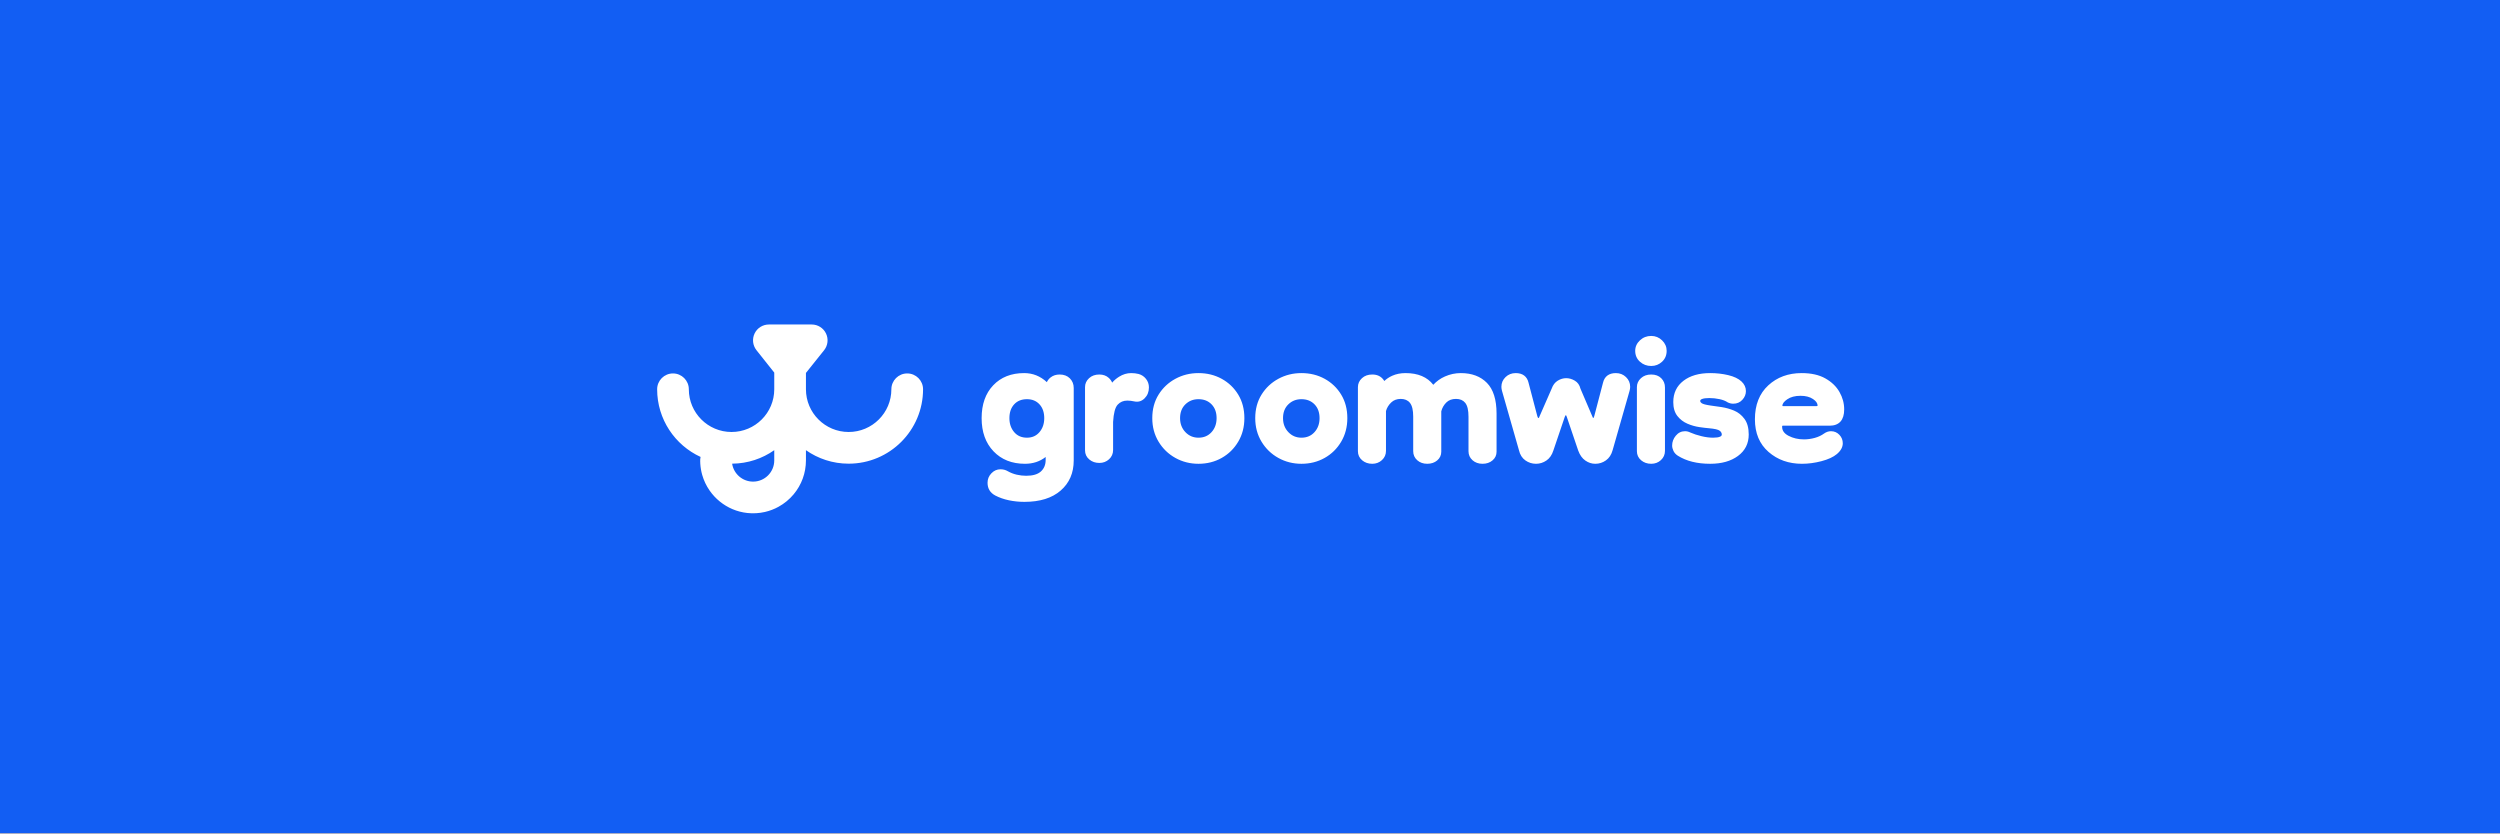
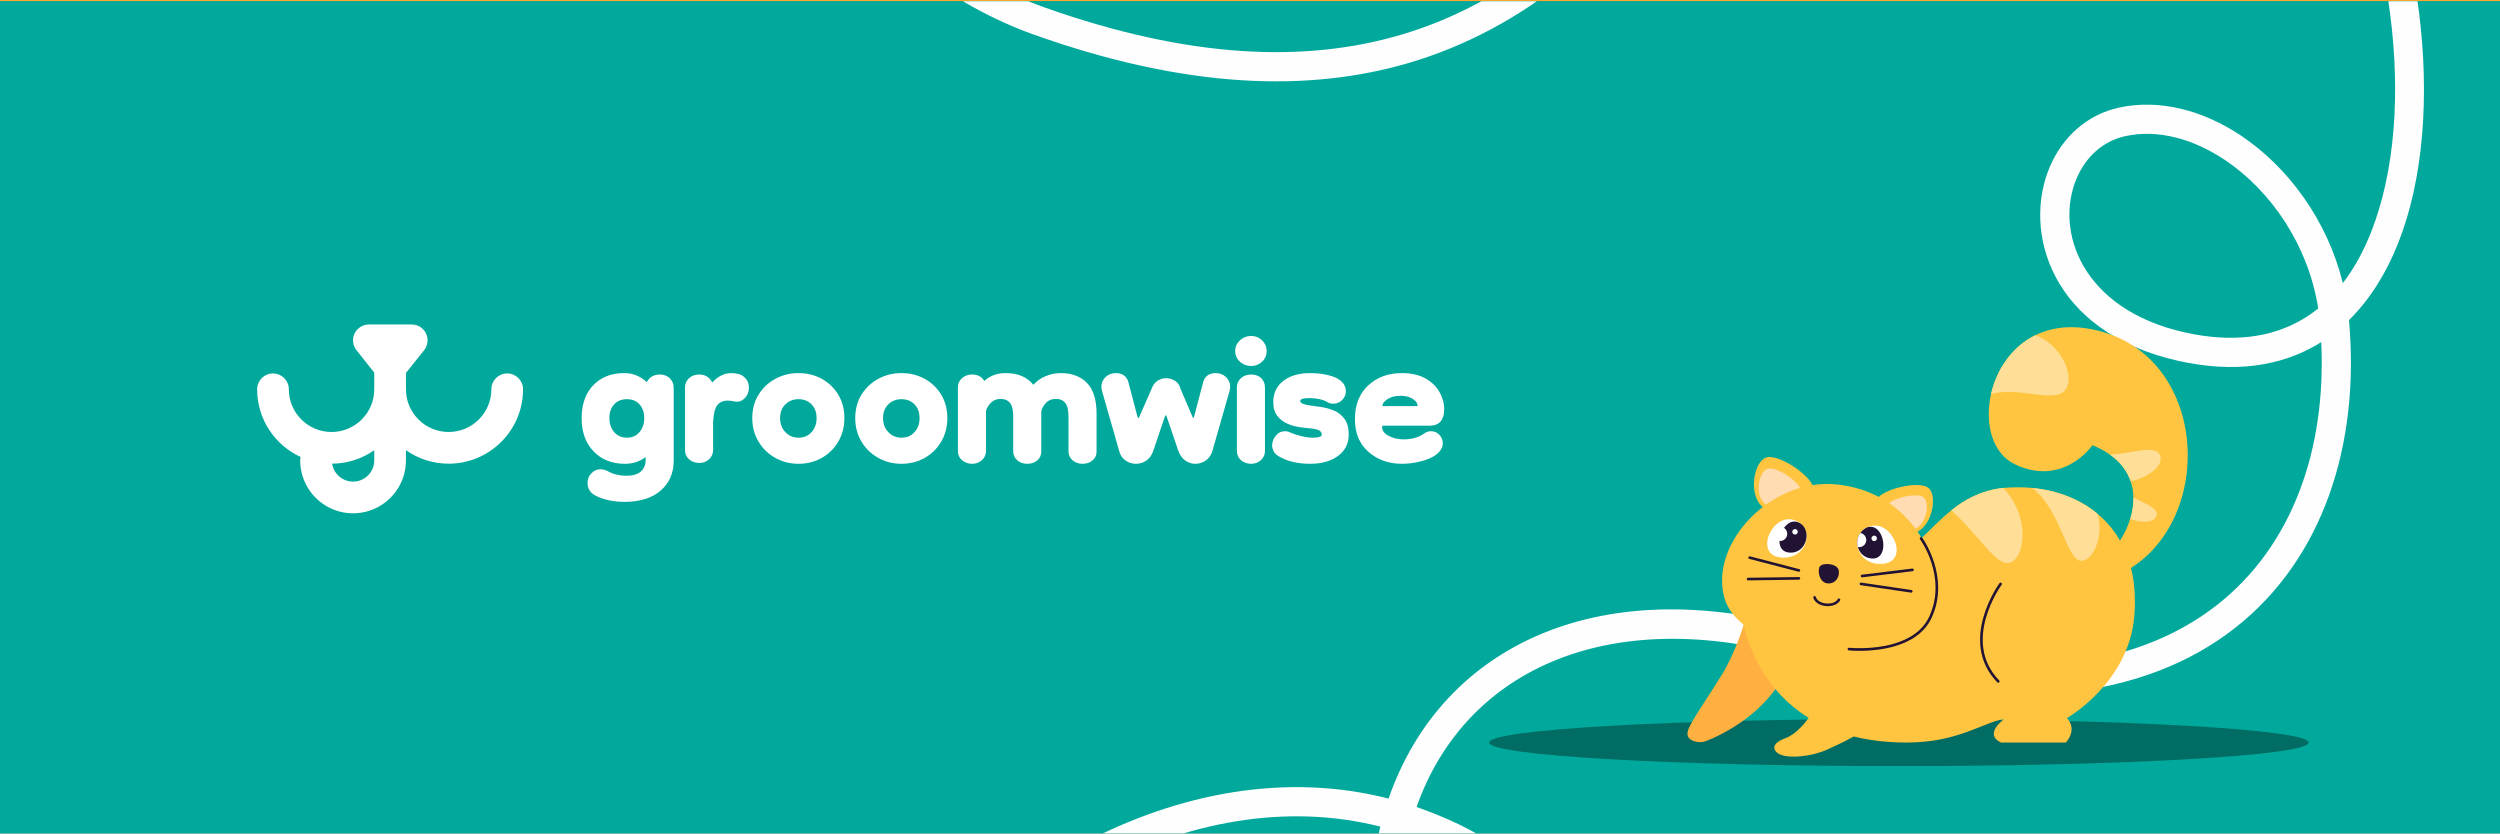
<svg xmlns="http://www.w3.org/2000/svg" xmlns:xlink="http://www.w3.org/1999/xlink" width="900px" height="300px" viewBox="0 0 900 300" version="1.1">
  <defs>
    <path d="M0 0L900 0L900 300L0 300L0 0Z" id="path_1" />
-     <path d="M0 0L427.429 0L427.429 68L0 68L0 0Z" id="path_2" />
+     <path d="M0 0L1085.76 0L1085.76 300L0 300L0 0Z" id="path_2" />
+     <path d="M0 0L1085.5 0L1085.5 299.551L0 299.551L0 0Z" id="path_3" />
+     <path d="M0 0L1085.5 0L1085.5 299.55L0 299.55L0 0Z" id="path_4" />
+     <path d="M4.234 0.387C-3.312 3.151 -0.27 14.765 9.394 13.748C19.072 12.731 12.397 -2.606 4.234 0.387L4.234 0.387Z" id="path_5" />
+     <path d="M0 0L427.429 0L427.429 68L0 68L0 0Z" id="path_6" />
    <clipPath id="clip_1">
      <use xlink:href="#path_1" />
    </clipPath>
    <clipPath id="clip_2">
      <use xlink:href="#path_2" />
    </clipPath>
+     <clipPath id="clip_3">
+       <use xlink:href="#path_6" />
+     </clipPath>
+     <clipPath id="mask_1">
+       <use xlink:href="#path_3" />
+     </clipPath>
+     <clipPath id="mask_2">
+       <use xlink:href="#path_4" />
+     </clipPath>
+     <clipPath id="mask_3">
+       <use xlink:href="#path_5" />
+     </clipPath>
  </defs>
  <g id="Frame" clip-path="url(#clip_1)">
    <path d="M0 0L900 0L900 300L0 300L0 0Z" id="Frame" fill="#FFA52A" fill-rule="evenodd" stroke="none" />
-     <path d="M0 0L900 0L900 300L0 300L0 0Z" id="Rectangle" fill="#125EF3" fill-rule="evenodd" stroke="none" />
-     <g id="groomwise-logo-full-vector" clip-path="url(#clip_2)" transform="translate(236.5714 116.8182)">
-       <path d="M0 0L427.429 0L427.429 68L0 68L0 0Z" id="groomwise-logo-full-vector" fill="none" fill-rule="evenodd" stroke="none" />
-       <path d="M42.161 17.319L42.161 23.322C42.161 31.808 35.271 38.698 26.784 38.698C18.297 38.698 11.407 31.808 11.407 23.322C11.407 20.174 8.851 17.618 5.703 17.618C2.556 17.618 0 20.174 0 23.322C0 34.128 6.413 43.447 15.638 47.68L15.629 47.719C15.575 47.976 15.535 48.236 15.515 48.498C15.494 48.767 15.496 49.036 15.502 49.305C15.507 49.59 15.519 49.874 15.537 50.158C15.622 51.507 15.851 52.846 16.221 54.145C16.79 56.149 17.694 58.054 18.88 59.765C20.93 62.721 23.814 65.073 27.127 66.475C28.827 67.195 30.632 67.662 32.468 67.861C34.59 68.09 36.75 67.964 38.83 67.484C40.531 67.091 42.175 66.46 43.704 65.617C45.776 64.475 47.63 62.945 49.146 61.13C50.549 59.451 51.66 57.532 52.412 55.479C53.18 53.384 53.561 51.167 53.568 48.937L53.568 45.249C57.92 48.308 63.224 50.105 68.945 50.105C83.728 50.105 95.728 38.104 95.728 23.322C95.728 20.174 93.173 17.618 90.025 17.618C86.878 17.618 84.322 20.174 84.322 23.322C84.322 31.808 77.432 38.698 68.945 38.698C60.458 38.698 53.568 31.808 53.568 23.322L53.568 17.435L60.103 9.267C61.473 7.554 61.74 5.209 60.79 3.233C59.84 1.257 57.842 0 55.649 0L40.223 0C38.035 0 36.039 1.252 35.087 3.223C34.136 5.194 34.395 7.535 35.756 9.249L42.161 17.319L42.161 17.319ZM132.223 63.853C137.806 63.853 142.143 62.488 145.248 59.801C148.389 57.083 149.968 53.469 149.968 48.951C149.968 48.951 149.968 22.853 149.968 22.853C149.968 21.468 149.502 20.317 148.579 19.393C147.662 18.477 146.445 18.004 144.917 18.004C143.622 18.004 142.539 18.356 141.663 19.042C141.049 19.522 140.593 20.095 140.292 20.759C137.952 18.581 135.227 17.496 132.122 17.496C127.475 17.496 123.766 18.97 120.985 21.892C118.216 24.802 116.813 28.74 116.813 33.718C116.813 38.695 118.248 42.668 121.087 45.647C123.936 48.637 127.713 50.144 132.426 50.144C135.301 50.144 137.78 49.326 139.865 47.695C139.865 47.695 139.865 48.748 139.865 48.748C139.865 50.464 139.309 51.846 138.175 52.888C137.011 53.958 135.223 54.46 132.832 54.46C131.724 54.46 130.6 54.33 129.459 54.069C128.331 53.811 127.252 53.392 126.221 52.813C125.457 52.357 124.582 52.124 123.591 52.124C122.349 52.124 121.259 52.603 120.327 53.574C119.405 54.534 118.946 55.667 118.946 56.973C118.946 59.032 119.859 60.557 121.689 61.548C121.691 61.55 121.694 61.551 121.696 61.552C123.162 62.321 124.803 62.898 126.619 63.282C128.418 63.663 130.286 63.853 132.223 63.853L132.223 63.853L132.223 63.853ZM42.16 45.248C37.862 48.27 32.635 50.061 26.994 50.104C27.557 53.761 30.72 56.564 34.532 56.564C38.742 56.564 42.16 53.147 42.16 48.937L42.16 45.248L42.16 45.248ZM379.085 50.144C383.225 50.144 386.552 49.198 389.078 47.339C391.675 45.429 392.972 42.852 392.972 39.608C392.972 37.226 392.447 35.354 391.436 33.982C390.422 32.605 389.171 31.612 387.687 30.996C386.257 30.403 384.772 29.984 383.238 29.74C381.744 29.502 380.418 29.316 379.264 29.179C377.581 28.93 376.495 28.666 376.027 28.323C375.7 28.083 375.504 27.83 375.504 27.524C375.504 27.206 375.736 27.002 376.113 26.843C376.705 26.594 377.594 26.483 378.781 26.483C380.026 26.483 381.253 26.614 382.465 26.876C383.635 27.129 384.602 27.503 385.362 28.009C385.382 28.023 385.404 28.035 385.424 28.046C386.048 28.358 386.711 28.514 387.413 28.514C388.737 28.514 389.828 28.042 390.685 27.106C391.537 26.177 391.957 25.13 391.957 23.97C391.957 22.66 391.427 21.498 390.35 20.496C389.272 19.492 387.683 18.725 385.567 18.223C383.528 17.739 381.366 17.496 379.085 17.496C375.076 17.496 371.881 18.428 369.49 20.256C367.039 22.131 365.807 24.686 365.807 27.93C365.807 30.048 366.319 31.723 367.304 32.964C368.28 34.193 369.49 35.114 370.936 35.728C372.338 36.324 373.755 36.726 375.193 36.936C376.595 37.141 377.74 37.278 378.63 37.347C380.688 37.534 382.008 37.812 382.571 38.28C383.028 38.661 383.273 39.099 383.273 39.608C383.273 39.958 383.054 40.198 382.675 40.373C382.103 40.636 381.244 40.751 380.1 40.751C378.856 40.751 377.477 40.569 375.97 40.209C374.457 39.847 373.109 39.404 371.923 38.878C371.295 38.567 370.671 38.416 370.046 38.416C368.717 38.416 367.6 38.956 366.701 40.05C365.831 41.109 365.401 42.283 365.401 43.569C365.401 44.19 365.553 44.833 365.862 45.493C365.862 45.493 365.862 45.493 365.862 45.493C366.175 46.159 366.681 46.732 367.388 47.203C367.39 47.205 367.394 47.207 367.399 47.209C370.459 49.157 374.354 50.144 379.085 50.144L379.085 50.144L379.085 50.144ZM412.129 50.144C414.412 50.144 416.746 49.833 419.133 49.211C421.567 48.575 423.418 47.717 424.689 46.657C424.689 46.657 424.692 46.656 424.692 46.655C426.138 45.438 426.829 44.126 426.829 42.756C426.829 41.586 426.421 40.571 425.601 39.713C424.776 38.847 423.771 38.416 422.589 38.416C421.729 38.416 420.905 38.684 420.122 39.232C420.119 39.234 420.115 39.237 420.112 39.239C419.15 39.944 418.028 40.47 416.748 40.823C415.445 41.181 414.143 41.36 412.84 41.36C410.776 41.36 408.919 40.928 407.274 40.057C405.777 39.265 404.996 38.217 404.996 36.867C404.996 36.681 404.989 36.536 405.077 36.462C405.112 36.432 405.165 36.434 405.225 36.434C405.225 36.434 422.083 36.434 422.083 36.434C423.837 36.434 425.145 35.91 426.023 34.917C426.88 33.95 427.336 32.506 427.336 30.57C427.336 28.37 426.772 26.277 425.634 24.29C424.502 22.307 422.806 20.674 420.541 19.399C418.298 18.138 415.463 17.496 412.028 17.496C407.197 17.496 403.191 18.975 400.006 21.916C396.811 24.865 395.197 28.93 395.197 34.125C395.197 39.121 396.846 43.038 400.118 45.888C403.37 48.72 407.373 50.144 412.129 50.144L412.129 50.144L412.129 50.144ZM194.878 50.144C197.964 50.144 200.749 49.44 203.238 48.038C205.731 46.633 207.717 44.684 209.192 42.19C210.665 39.7 211.405 36.876 211.405 33.718C211.405 30.488 210.663 27.663 209.188 25.24C207.712 22.816 205.727 20.919 203.233 19.549C200.745 18.182 197.962 17.496 194.878 17.496C191.866 17.496 189.1 18.181 186.578 19.547C184.05 20.916 182.031 22.812 180.522 25.235C179.011 27.659 178.25 30.486 178.25 33.718C178.25 36.878 179.008 39.703 180.518 42.196C182.027 44.688 184.045 46.635 186.572 48.039C189.096 49.441 191.864 50.144 194.878 50.144L194.878 50.144L194.878 50.144ZM231.945 50.144C235.029 50.144 237.815 49.44 240.303 48.038C242.798 46.633 244.781 44.684 246.257 42.19C247.73 39.7 248.47 36.876 248.47 33.718C248.47 30.488 247.728 27.663 246.253 25.24C244.779 22.816 242.791 20.919 240.299 19.549C237.81 18.182 235.027 17.496 231.945 17.496C228.931 17.496 226.164 18.181 223.643 19.547C221.115 20.916 219.097 22.812 217.587 25.235C216.076 27.659 215.315 30.486 215.315 33.718C215.315 36.878 216.073 39.703 217.583 42.196C219.093 44.688 221.111 46.635 223.639 48.039C226.162 49.441 228.931 50.144 231.945 50.144L231.945 50.144L231.945 50.144ZM357.865 50.144C359.239 50.144 360.402 49.7 361.358 48.822C362.329 47.928 362.815 46.82 362.815 45.498L362.815 22.65C362.815 21.334 362.366 20.233 361.477 19.343C360.596 18.462 359.396 18.004 357.865 18.004C356.346 18.004 355.119 18.453 354.17 19.326C353.194 20.223 352.712 21.299 352.712 22.548L352.712 45.6C352.712 46.931 353.22 48.027 354.238 48.889C355.22 49.72 356.428 50.144 357.865 50.144L357.865 50.144L357.865 50.144ZM316.396 50.144C317.733 50.144 318.975 49.756 320.126 48.977C321.274 48.199 322.119 47.004 322.638 45.374C322.638 45.376 326.698 33.398 326.698 33.398C326.701 33.387 326.705 33.376 326.707 33.364C326.769 33.142 326.839 32.962 326.932 32.83C326.994 32.739 327.065 32.677 327.16 32.677C327.222 32.677 327.246 32.742 327.29 32.809C327.378 32.947 327.449 33.134 327.511 33.364C327.513 33.376 327.518 33.387 327.522 33.398L331.584 45.381C331.584 45.385 331.587 45.389 331.589 45.393C332.176 47.012 333.033 48.2 334.137 48.972C335.256 49.756 336.452 50.144 337.723 50.144C339.133 50.144 340.412 49.736 341.563 48.919C342.716 48.101 343.524 46.881 343.972 45.246C344.054 44.958 350.062 23.927 350.062 23.927C350.063 23.921 350.067 23.915 350.068 23.908C350.139 23.62 350.194 23.368 350.23 23.152C350.269 22.917 350.289 22.682 350.289 22.447C350.289 21.062 349.788 19.89 348.788 18.928C347.799 17.977 346.582 17.496 345.134 17.496C343.871 17.496 342.86 17.8 342.094 18.375C341.314 18.958 340.778 19.826 340.504 20.994C340.504 20.998 340.502 21.002 340.502 21.006L337.358 32.996C337.296 33.22 337.225 33.401 337.139 33.536C337.097 33.603 337.071 33.668 337.011 33.668C336.947 33.668 336.912 33.614 336.867 33.551C336.784 33.431 336.715 33.269 336.656 33.068C336.653 33.063 336.653 33.058 336.651 33.053L332.395 23.099C332.079 21.792 331.394 20.836 330.352 20.218C329.341 19.619 328.31 19.324 327.261 19.324C326.208 19.324 325.193 19.621 324.214 20.223C323.228 20.831 322.497 21.773 322.04 23.065C322.04 23.067 322.038 23.069 322.038 23.072L317.671 33.049C317.668 33.055 317.666 33.062 317.664 33.068C317.558 33.423 317.457 33.668 317.209 33.668C317.148 33.668 317.121 33.603 317.079 33.536C316.993 33.401 316.924 33.221 316.863 32.999C316.863 32.996 313.716 21.006 313.716 21.006C313.716 21.002 313.716 20.998 313.714 20.994C313.443 19.826 312.904 18.958 312.124 18.375C311.359 17.8 310.349 17.496 309.084 17.496C307.636 17.496 306.42 17.977 305.431 18.928C304.43 19.89 303.931 21.062 303.931 22.447C303.931 22.682 303.951 22.917 303.988 23.152C303.988 23.152 303.988 23.152 303.988 23.152C304.027 23.368 304.079 23.62 304.152 23.908C304.152 23.915 304.155 23.921 304.157 23.927L310.246 45.237C310.621 46.876 311.398 48.098 312.555 48.919C313.705 49.736 314.986 50.144 316.396 50.144L316.396 50.144L316.396 50.144ZM257.433 50.144C258.806 50.144 259.97 49.7 260.924 48.822C261.897 47.928 262.383 46.82 262.383 45.498L262.383 31.155C262.701 30 263.319 28.981 264.236 28.096C265.143 27.218 266.298 26.788 267.689 26.788C269.115 26.788 270.221 27.246 270.994 28.197C271.813 29.204 272.183 30.881 272.183 33.211L272.183 45.6C272.183 46.928 272.674 48.022 273.65 48.881C274.599 49.717 275.791 50.144 277.235 50.144C278.673 50.144 279.863 49.736 280.81 48.941C281.794 48.112 282.287 47.066 282.287 45.803L282.287 31.253C282.604 30.032 283.207 28.978 284.095 28.089C284.974 27.212 286.142 26.788 287.592 26.788C289.018 26.788 290.124 27.246 290.897 28.197C291.716 29.204 292.087 30.881 292.087 33.211C292.087 33.211 292.087 45.6 292.087 45.6C292.087 46.928 292.577 48.022 293.553 48.881C294.503 49.717 295.695 50.144 297.139 50.144C298.578 50.144 299.766 49.736 300.713 48.941C301.7 48.112 302.19 47.066 302.19 45.803L302.19 32.094C302.19 27.027 301.009 23.344 298.722 21.021C296.419 18.683 293.288 17.496 289.319 17.496C287.342 17.496 285.435 17.902 283.6 18.714C281.986 19.427 280.589 20.426 279.41 21.709C277.253 18.917 273.93 17.496 269.415 17.496C267.633 17.496 266.031 17.82 264.606 18.462C263.498 18.96 262.562 19.588 261.793 20.342C261.696 20.178 261.58 20.014 261.445 19.85C260.524 18.631 259.193 18.004 257.433 18.004C255.914 18.004 254.686 18.453 253.737 19.326C252.762 20.223 252.278 21.299 252.278 22.548C252.278 22.548 252.278 45.6 252.278 45.6C252.278 46.931 252.788 48.027 253.805 48.889C254.788 49.72 255.996 50.144 257.433 50.144L257.433 50.144L257.433 50.144ZM159.193 49.839C160.568 49.839 161.731 49.396 162.686 48.517C163.658 47.623 164.143 46.515 164.143 45.194C164.143 45.194 164.143 35.057 164.143 35.057C164.336 31.939 164.858 29.856 165.813 28.837C166.716 27.874 167.862 27.397 169.246 27.397C170.083 27.397 170.919 27.493 171.756 27.686C171.757 27.687 171.759 27.687 171.76 27.687C173.184 28.004 174.431 27.633 175.498 26.566C176.521 25.543 177.04 24.24 177.04 22.65C177.04 21.498 176.693 20.482 176.002 19.599C175.315 18.721 174.436 18.129 173.368 17.823C173.361 17.822 173.355 17.82 173.348 17.818C172.491 17.604 171.597 17.496 170.668 17.496C169.138 17.496 167.679 17.931 166.295 18.805C165.318 19.422 164.49 20.132 163.808 20.933C163.542 20.296 163.133 19.726 162.582 19.223C161.7 18.418 160.573 18.004 159.193 18.004C157.675 18.004 156.446 18.453 155.498 19.326C154.522 20.223 154.04 21.299 154.04 22.548L154.04 45.295C154.04 46.626 154.548 47.723 155.567 48.584C156.549 49.416 157.756 49.839 159.193 49.839L159.193 49.839L159.193 49.839ZM194.878 40.751C193.015 40.751 191.446 40.084 190.172 38.749C188.888 37.401 188.252 35.723 188.252 33.718C188.252 31.66 188.879 30.002 190.158 28.754C191.435 27.508 193.009 26.889 194.878 26.889C196.805 26.889 198.377 27.501 199.589 28.744C200.808 29.994 201.403 31.656 201.403 33.718C201.403 35.727 200.799 37.41 199.575 38.759C198.366 40.091 196.799 40.751 194.878 40.751L194.878 40.751ZM231.944 40.751C230.081 40.751 228.511 40.084 227.237 38.749C225.955 37.401 225.316 35.723 225.316 33.718C225.316 31.66 225.943 30.002 227.224 28.754C228.5 27.508 230.074 26.889 231.944 26.889C233.869 26.889 235.441 27.501 236.654 28.744C237.872 29.994 238.468 31.656 238.468 33.718C238.468 35.727 237.863 37.41 236.64 38.759C235.433 40.091 233.865 40.751 231.944 40.751L231.944 40.751ZM133.137 40.751C131.225 40.751 129.694 40.097 128.553 38.771C127.388 37.418 126.815 35.732 126.815 33.718C126.815 31.651 127.379 29.985 128.539 28.733C129.683 27.495 131.219 26.889 133.137 26.889C134.99 26.889 136.491 27.497 137.634 28.733C138.793 29.985 139.357 31.651 139.357 33.718C139.357 35.732 138.784 37.418 137.62 38.771C136.48 40.095 134.984 40.751 133.137 40.751L133.137 40.751ZM417.721 29.322C417.593 29.357 417.489 29.378 417.41 29.378L405.327 29.378C405.26 29.378 405.202 29.373 405.152 29.361C405.139 29.358 405.119 29.351 405.108 29.347C405.106 29.327 405.097 29.282 405.097 29.25C405.097 28.451 405.713 27.708 406.825 26.937C408.059 26.083 409.66 25.67 411.621 25.67C413.452 25.67 414.952 26.051 416.118 26.84C417.17 27.549 417.741 28.297 417.741 29.149C417.741 29.205 417.73 29.276 417.721 29.322L417.721 29.322ZM357.865 14.933C359.373 14.933 360.673 14.424 361.767 13.406C362.868 12.38 363.425 11.071 363.425 9.475C363.425 8.029 362.877 6.77 361.773 5.704C360.678 4.647 359.375 4.119 357.865 4.119C356.289 4.119 354.938 4.646 353.812 5.697C352.668 6.765 352.103 8.026 352.103 9.475C352.103 11.073 352.677 12.385 353.819 13.412C354.942 14.424 356.291 14.933 357.865 14.933L357.865 14.933Z" id="Shape" fill="#FFFFFF" fill-rule="evenodd" stroke="none" />
+     <g id="dashboard-banner" clip-path="url(#clip_2)" transform="translate(-92 0)">
+       <path d="M0 0L1085.76 0L1085.76 300L0 300L0 0Z" id="dashboard-banner" fill="none" fill-rule="evenodd" stroke="none" />
+       <g id="Group" transform="translate(-54.00003 0.4488525)">
+         <g id="dashboard-banner">
+           <path d="M0 0L1085.5 0L1085.5 299.551L0 299.551L0 0Z" id="Rectangle" fill="#00A092" fill-rule="evenodd" stroke="none" />
+           <g id="Mask-Group">
+             <path d="M0 0L1085.5 0L1085.5 299.551L0 299.551L0 0Z" id="Rectangle" fill="none" fill-rule="evenodd" stroke="none" />
+             <g clip-path="url(#mask_1)">
+               <g id="Group" transform="translate(-0.006808364 -0.001115363)">
+                 <g id="Group">
+                   <path d="M0 0L1085.5 0L1085.5 299.55L0 299.55L0 0Z" id="Rectangle" fill="#01A99C" fill-rule="evenodd" stroke="none" />
+                   <g id="Mask-Group">
+                     <path d="M0 0L1085.5 0L1085.5 299.55L0 299.55L0 0Z" id="Rectangle" fill="none" fill-rule="evenodd" stroke="none" />
+                     <g clip-path="url(#mask_2)">
+                       <g id="Group" transform="translate(-491.0823 -1040.182)">
+                         <g id="Group" transform="translate(0 6.1035156E-05)">
+                           <path d="M1747.71 419.296C1747.34 405.847 1745.61 391.06 1742.33 374.759C1736.97 348.145 1720.26 331.128 1703.44 326.409C1691.32 323.003 1679.02 325.687 1669.89 335.388C1658.16 347.859 1655.93 363.599 1661.94 378.822C1670.29 399.989 1695.43 420.477 1733.57 427.586C1734.8 427.822 1736.03 428.042 1737.26 428.252C1736.77 452.647 1731.21 471.984 1721.79 487.625C1706.59 512.838 1681.49 528.266 1652.43 539.951C1622.39 552.036 1588.13 560.083 1555.58 570.075C1522.16 580.336 1490.54 592.669 1466.7 612.98C1422.23 650.856 1399.25 688.261 1390.41 724.787C1380.07 767.506 1389.04 809.175 1406.32 849.388C1423.24 888.757 1448.12 926.74 1469.95 962.951C1498.71 1010.67 1507.86 1079.96 1490.67 1123.34C1487.97 1130.18 1484.59 1136.36 1480.51 1141.65C1474.97 1119.08 1460.81 1099.89 1443.88 1088.58C1430.07 1079.34 1414.43 1075.33 1399.97 1078.47C1388.37 1080.99 1379.64 1089.07 1375.08 1099.65C1365.05 1122.94 1375.26 1159.32 1421.27 1169.64C1441.64 1174.2 1458.22 1171.48 1471.34 1163.74C1471.81 1163.46 1472.27 1163.19 1472.74 1162.89C1474.56 1201.12 1462.59 1236.17 1435.06 1257.65C1405.34 1280.83 1357.94 1287.96 1291.29 1267.54C1214.57 1244.02 1156.26 1271.56 1136.98 1327.23C1100.25 1317.8 1061.38 1325.06 1026.38 1343.65C968.683 1374.28 921.624 1435.74 912.504 1502.4C912.108 1505.28 914.121 1507.93 916.992 1508.33C919.869 1508.71 922.519 1506.7 922.914 1503.83C931.594 1440.43 976.435 1382.07 1031.3 1352.93C1063.81 1335.67 1099.89 1328.67 1134 1337.31C1124.84 1374.49 1139.32 1399.1 1156.03 1407.51C1164.37 1411.72 1173.43 1412.12 1181.19 1408.58C1195.64 1402 1205.13 1383.53 1194.72 1364.11C1188.52 1352.53 1174.71 1340.31 1149.07 1330.97C1148.4 1330.73 1147.73 1330.49 1147.05 1330.26C1164.8 1279.84 1218.42 1256.2 1288.21 1277.59C1359.32 1299.37 1409.81 1290.67 1441.52 1265.94C1473.43 1241.04 1486.76 1199.68 1482.72 1154.97C1490.19 1147.63 1496.09 1138.19 1500.45 1127.21C1518.62 1081.33 1509.37 1008 1478.95 957.526C1457.36 921.713 1432.7 884.179 1415.97 845.24C1399.61 807.153 1390.83 767.719 1400.62 727.26C1409.04 692.483 1431.17 657.049 1473.51 620.985C1496.34 601.54 1526.69 589.937 1558.66 580.128C1591.5 570.043 1626.04 561.897 1656.35 549.7C1687.64 537.117 1714.43 520.196 1730.79 493.043C1740.83 476.394 1746.99 455.831 1747.71 429.914C1792.44 436.266 1828.64 431.563 1858.72 419.087C1908.42 398.474 1941.53 356.53 1968.57 307.083C1990.64 266.713 2008.7 221.355 2028.89 179.007C2048.73 137.392 2070.6 98.692 2100.67 70.906C2142.71 32.072 2234.11 8.455 2325.68 10.647C2416.98 12.839 2508.77 40.663 2551.8 106.357C2588.65 162.624 2589.09 246.26 2523.93 364.548C2435.29 525.453 2349.96 642.818 2288.38 746.865C2195.07 904.531 2155.87 1031.93 2240.15 1232.14C2241.28 1234.81 2244.36 1236.06 2247.04 1234.94C2249.71 1233.81 2250.97 1230.73 2249.85 1228.06C2167.19 1031.73 2205.92 906.829 2297.42 752.227C2359.05 648.092 2444.44 530.64 2533.14 369.615C2600.98 246.45 2598.96 159.187 2560.59 100.605C2515.86 32.305 2420.85 2.421 2325.93 0.142C2231.28 -2.131 2137 23.04 2093.54 63.186C2032.09 119.952 2003.68 220.971 1959.35 302.04C1933.51 349.291 1902.19 389.685 1854.7 409.379C1825.77 421.372 1790.89 425.648 1747.71 419.296L1747.71 419.296ZM1144.08 1340.35C1137.81 1366.36 1144.46 1385.1 1155.25 1394.4C1161.9 1400.15 1170.08 1402.1 1176.84 1399.02C1181.62 1396.84 1185.53 1392.67 1187.39 1387.45C1189.64 1381.14 1188.8 1373.36 1183.28 1365.56C1177 1356.68 1165.07 1347.98 1145.47 1340.85L1144.08 1340.35L1144.08 1340.35ZM1471.64 1150.78C1468.13 1128.02 1454.6 1108.4 1438.04 1097.31C1426.74 1089.76 1414.02 1086.17 1402.21 1088.74C1394.01 1090.53 1387.95 1096.34 1384.74 1103.8C1376.62 1122.64 1386.37 1151.04 1423.56 1159.39C1440.81 1163.25 1454.89 1161.24 1466 1154.69C1467.97 1153.53 1469.86 1152.22 1471.64 1150.78L1471.64 1150.78ZM1737.15 417.563C1736.68 405.226 1735.02 391.702 1732.03 376.828C1727.62 354.907 1714.45 340.415 1700.6 336.526C1692.28 334.19 1683.81 335.933 1677.55 342.593C1668.8 351.882 1667.24 363.626 1671.71 374.966C1679.09 393.658 1701.81 410.98 1735.5 417.254L1737.15 417.563L1737.15 417.563ZM701.073 905.691C689.608 912.731 677.668 921.625 665.191 932.616C644.822 950.562 638.441 973.546 642.762 990.468C645.872 1002.67 654.346 1011.98 667.313 1015.03C683.982 1018.96 698.727 1013.02 708.903 1000.2C723.058 982.385 728.235 950.375 715.318 913.784C714.91 912.605 714.487 911.434 714.054 910.263C735.422 898.484 754.947 893.629 773.207 893.974C802.639 894.525 828.552 908.552 853.2 927.874C878.688 947.851 902.785 973.495 927.715 996.69C953.309 1020.5 979.798 1041.71 1009.31 1052.21C1064.35 1071.78 1108.23 1072.98 1144.28 1062.38C1186.45 1049.97 1218.05 1021.37 1244.23 986.296C1269.87 951.961 1290.32 911.423 1310.77 874.409C1337.71 825.636 1393.14 783.071 1439.31 776.265C1446.58 775.192 1453.62 775.021 1460.24 775.91C1443.47 792.002 1433.93 813.85 1432.6 834.175C1431.5 850.75 1435.85 866.302 1445.8 877.25C1453.78 886.039 1465.14 889.558 1476.59 888.217C1501.77 885.262 1528.17 858.228 1514.1 813.222C1507.87 793.304 1497.22 780.3 1483.96 772.808C1483.48 772.54 1483.01 772.281 1482.52 772.024C1514.73 751.331 1551.06 744.169 1583.42 757.274C1618.36 771.421 1648.23 808.91 1663.87 876.84C1681.87 955.036 1734.88 991.771 1792.72 980.626C1802.92 1017.16 1828.65 1047.19 1862.24 1068.21C1917.62 1102.85 1994.37 1112.88 2056.67 1087.45C2059.35 1086.35 2060.64 1083.28 2059.55 1080.6C2058.45 1077.91 2055.38 1076.62 2052.7 1077.72C1993.45 1101.9 1920.49 1092.25 1867.82 1059.3C1836.61 1039.78 1812.52 1012.03 1802.95 978.168C1839.73 967.513 1853.79 942.668 1852.72 923.988C1852.2 914.663 1848.02 906.622 1841.08 901.665C1828.15 892.445 1807.41 893.456 1795.79 912.183C1788.86 923.349 1785.19 941.414 1789.92 968.287C1790.05 968.992 1790.17 969.693 1790.31 970.388C1737.77 980.228 1690.49 945.615 1674.12 874.484C1657.43 802.007 1624.65 762.629 1587.38 747.535C1549.86 732.344 1507.38 741.488 1470.67 767.339C1460.58 764.535 1449.46 764.147 1437.77 765.866C1388.95 773.067 1330.07 817.744 1301.57 869.326C1281.35 905.933 1261.17 946.053 1235.81 980.008C1211.01 1013.23 1181.25 1040.54 1141.32 1052.29C1106.99 1062.39 1065.24 1060.94 1012.84 1042.31C984.584 1032.26 959.361 1011.78 934.881 988.997C909.727 965.597 885.401 939.756 859.681 919.601C833.14 898.797 805.093 884.059 773.395 883.464C753.96 883.099 733.068 888.04 710.265 900.377C693.401 858.464 671.229 829.466 645.383 809.651C602.682 776.917 549.804 769.218 493.462 770.523C447.464 771.592 399.153 778.632 352.383 782.318C306.423 785.944 261.978 786.361 222.875 774.205C168.223 757.214 102.075 689.873 58.186 609.472C14.434 529.306 -7.361 435.906 28.014 365.793C58.319 305.749 130.527 263.545 265.551 260.836C449.214 257.141 593.521 272.362 714.419 273.67C897.615 275.643 1027.55 245.892 1158.79 72.799C1160.54 70.488 1160.08 67.188 1157.77 65.436C1155.46 63.683 1152.16 64.131 1150.41 66.442C1021.71 236.186 894.18 265.097 714.539 263.153C593.545 261.854 449.133 246.629 265.331 250.322C124.748 253.155 50.183 298.531 18.64 361.06C-18.144 433.947 3.479 531.168 48.964 614.508C94.323 697.617 163.258 766.677 219.755 784.24C299.641 809.076 401.334 783.176 493.707 781.032C547.545 779.783 598.189 786.712 638.988 817.993C663.836 837.043 684.982 865.118 701.073 905.691L701.073 905.691ZM704.851 915.701C694.399 922.272 683.521 930.478 672.132 940.5C655.355 955.283 649.389 973.932 652.944 987.87C655.081 996.243 660.826 1002.71 669.726 1004.8C682.142 1007.73 693.096 1003.22 700.678 993.666C713.177 977.931 716.82 949.598 705.409 917.284L704.851 915.701L704.851 915.701ZM1800.54 967.924C1826.19 960.346 1839.1 945.213 1841.76 931.224C1843.41 922.585 1841.02 914.534 1834.96 910.218C1830.69 907.168 1825.13 905.864 1819.67 906.863C1813.09 908.073 1806.77 912.69 1802.77 921.37C1798.22 931.249 1796.66 945.929 1800.28 966.468L1800.54 967.924L1800.54 967.924ZM1472.58 779.031C1454.63 793.453 1444.4 814.98 1443.08 834.865C1442.19 848.423 1445.44 861.23 1453.57 870.179C1459.22 876.387 1467.28 878.726 1475.36 877.776C1495.72 875.389 1515.45 852.747 1504.08 816.362C1498.8 799.492 1490.02 788.302 1478.79 781.957C1476.8 780.832 1474.72 779.856 1472.58 779.031L1472.58 779.031Z" id="Group" fill="#FEFEFF" fill-rule="evenodd" stroke="none" />
+                           <path d="M1468.21 1307.05C1468.21 1311.73 1402.16 1315.53 1320.69 1315.53C1239.22 1315.53 1173.17 1311.73 1173.17 1307.05C1173.17 1302.37 1239.22 1298.57 1320.69 1298.57C1402.16 1298.57 1468.21 1302.37 1468.21 1307.05L1468.21 1307.05Z" id="Group" fill="#006C63" stroke="none" />
+                           <g id="Group" transform="translate(1244.561 1157.517)">
+                             <path d="M0.245 145.048C1.48 141.534 7.747 132.749 12.478 125.001C17.598 116.618 20.738 105.635 20.738 105.635L36.065 122.483C29.142 139.046 11.905 146.948 6.776 148.984C5.351 149.521 3.783 149.542 2.345 149.044C0.81 148.51 -0.578 147.392 0.245 145.048L0.245 145.048Z" id="Group" fill="#FFB040" stroke="none" />
+                             <path d="M19.383 102.537C19.383 102.537 23.633 149.532 78.984 149.532C97.7 149.532 106.899 141.971 113.966 141.134C113.966 141.134 106.46 146.512 112.902 149.532L136.221 149.532C136.221 149.532 140.619 145.043 136.628 140.726C136.628 140.726 158.795 128.132 160.862 104.204C162.333 87.204 156.857 74.924 147.718 67.255C141.276 61.845 133.007 58.729 124.071 57.88C121.033 57.586 117.925 57.56 114.775 57.79C114.405 57.816 114.04 57.848 113.675 57.886L113.67 57.886C105.785 58.717 99.869 62.037 94.972 65.965C88.058 71.489 83.178 78.194 77.698 80.723L19.383 102.537L19.383 102.537Z" id="Group" fill="#FFC540" stroke="none" />
+                             <path d="M86.555 57.709C90.342 60.268 88.141 72.523 81.477 74.104L68.009 62.299C69.318 58.587 82.771 55.15 86.555 57.709L86.555 57.709Z" id="Group" fill="#FFC540" stroke="none" />
+                             <path d="M84.894 61.177C87.577 62.99 86.018 71.671 81.296 72.791L71.755 64.428C72.68 61.799 82.212 59.364 84.894 61.177L84.894 61.177Z" id="Group" fill="#FFDCB1" stroke="none" />
+                             <path d="M28.563 46.853C23.846 48.014 21.538 61.05 27.606 65.078L45.379 58.252C45.439 54.068 33.285 45.692 28.563 46.853L28.563 46.853Z" id="Group" fill="#FFC540" stroke="none" />
+                             <path d="M28.947 50.924C25.603 51.746 23.971 60.981 28.267 63.834L40.861 58.999C40.903 56.035 32.291 50.102 28.947 50.924L28.947 50.924Z" id="Group" fill="#FFDCB1" stroke="none" />
+                             <path d="M53.454 56.587C81.204 59.175 94.889 86.421 87.262 104.995C79.372 124.23 18.722 120.433 13.107 96.711C8.45 77.04 30.45 54.441 53.454 56.587L53.454 56.587Z" id="Group" fill="#FFC540" stroke="none" />
+                             <path d="M50.487 92.242C53.523 92.52 55.119 89.437 54.356 87.191C53.593 84.945 48.009 84.564 47.447 86.556C46.889 88.547 47.738 91.988 50.487 92.242L50.487 92.242Z" id="Group" fill="#221334" stroke="none" />
+                             <g id="Group" transform="translate(28.71614 69.1493)">
+                               <path d="M9.95 0.387C17.496 3.151 14.454 14.765 4.789 13.748C-4.888 12.731 1.787 -2.606 9.95 0.387L9.95 0.387Z" id="Group" fill="#FFFFFF" stroke="none" />
+                               <path d="M11.267 1.131C16.451 3.374 14.363 12.794 7.716 11.968C1.069 11.144 5.652 -1.297 11.267 1.131L11.267 1.131Z" id="Group" fill="#221334" stroke="none" />
+                               <path d="M2.061 5.247C2.061 3.823 3.216 2.669 4.639 2.669C6.063 2.669 7.217 3.823 7.217 5.247C7.217 6.671 6.063 7.825 4.639 7.825C3.216 7.825 2.061 6.671 2.061 5.247Z" id="Group" fill="#FFFFFF" fill-rule="evenodd" stroke="none" />
+                               <path d="M9.036 4.517C9.036 3.973 9.477 3.532 10.021 3.532C10.565 3.532 11.006 3.973 11.006 4.517C11.006 5.062 10.565 5.503 10.021 5.503C9.477 5.503 9.036 5.062 9.036 4.517Z" id="Group" fill="#FFFFFF" fill-rule="evenodd" stroke="none" />
+                             </g>
+                             <g id="Group" transform="translate(61.13444 71.4113)">
+                               <g id="Group">
+                                 <path d="M4.234 0.387C-3.312 3.151 -0.27 14.765 9.394 13.748C19.072 12.731 12.397 -2.606 4.234 0.387L4.234 0.387Z" id="Shape" fill="#FFFFFF" stroke="none" />
+                                 <g id="Mask-Group">
+                                   <path d="M4.234 0.387C-3.312 3.151 -0.27 14.765 9.394 13.748C19.072 12.731 12.397 -2.606 4.234 0.387L4.234 0.387Z" id="Shape" fill="none" fill-rule="evenodd" stroke="none" />
+                                   <g clip-path="url(#mask_3)">
+                                     <g id="Group" transform="translate(-1.906527 0.4430781)">
+                                       <g id="Group">
+                                         <path d="M5.907 0.076C0.366 1.172 0.415 10.82 7.087 11.418C13.758 12.019 11.909 -1.11 5.907 0.076L5.907 0.076Z" id="Shape" fill="#221334" stroke="none" />
+                                         <path d="M5.098 5.312C5.399 3.92 4.515 2.548 3.123 2.247C1.732 1.946 0.36 2.83 0.059 4.221C-0.242 5.613 0.642 6.985 2.033 7.286C3.425 7.587 4.797 6.703 5.098 5.312Z" id="Group" fill="#FFFFFF" fill-rule="evenodd" stroke="none" />
+                                       </g>
+                                     </g>
+                                   </g>
+                                 </g>
+                               </g>
+                               <path d="M7.09 4.617C7.09 4.073 6.648 3.632 6.104 3.632C5.56 3.632 5.119 4.073 5.119 4.617C5.119 5.161 5.56 5.602 6.104 5.602C6.648 5.602 7.09 5.161 7.09 4.617Z" id="Group" fill="#FFFFFF" fill-rule="evenodd" stroke="none" />
+                             </g>
+                             <path d="M50.5 151.98C44.927 154.601 34.795 155.822 32.046 152.958C29.298 150.095 34.76 148.173 34.76 148.173C43.673 145.168 49.464 129.959 49.464 129.959L76.761 131.929C65.262 145.96 57.954 148.474 50.5 151.98L50.5 151.98Z" id="Group" fill="#FFC540" stroke="none" />
+                             <path d="M118.091 49.47C135.555 57.542 145.804 42.49 145.804 42.49C148.218 43.46 150.285 44.584 152.052 45.823C155.983 48.582 158.36 51.922 159.572 55.485C160.21 57.369 160.525 59.323 160.562 61.283C160.622 63.889 160.192 66.52 159.415 69.03L159.405 69.03C157.579 74.969 153.819 80.295 149.887 83.373L154.119 89.586C189.661 74.445 189.338 13.306 149.559 1.728C139.713 -1.139 131.578 -0.226 125.223 2.909C116.584 7.169 111.224 15.547 109.295 24.124C106.909 34.718 109.748 45.619 118.091 49.47L118.091 49.47Z" id="Group" fill="#FFC540" stroke="none" />
+                             <path d="M109.295 24.124C119.086 21.077 132.822 27.859 136.221 22.316C139.532 16.914 134.112 6.076 125.223 2.909C116.584 7.169 111.224 15.547 109.295 24.124L109.295 24.124Z" id="Group" fill="#FFDF97" stroke="none" />
+                             <path d="M159.415 69.03C162.694 70.352 167.758 70.741 168.84 67.983C169.913 65.243 164.571 63.48 160.562 61.283C160.622 63.889 160.192 66.52 159.415 69.03L159.415 69.03Z" id="Group" fill="#FFDF97" stroke="none" />
+                             <path d="M152.052 45.823C155.983 48.582 158.36 51.922 159.572 55.485C164.46 54.565 171.328 50.664 170.237 46.423C169.016 41.711 158.726 45.906 152.052 45.823L152.052 45.823Z" id="Group" fill="#FFDF97" stroke="none" />
+                             <path d="M124.071 57.88C134.144 65.256 136.498 83.532 141.502 84.082C145.535 84.523 150.072 76.221 147.718 67.255C141.276 61.845 133.007 58.729 124.071 57.88L124.071 57.88Z" id="Group" fill="#FFDF97" stroke="none" />
+                             <path d="M94.972 65.965C104.323 74.107 110.983 85.799 115.687 84.886C121.491 83.756 123.78 68.474 113.675 57.886L113.67 57.886C105.785 58.717 99.87 62.037 94.972 65.965L94.972 65.965Z" id="Group" fill="#FFDF97" stroke="none" />
+                             <path d="M112.359 92.141C112.359 92.141 108.567 97.318 106.566 104.348C104.551 111.432 104.348 120.382 111.549 127.853C111.734 128.042 112.035 128.051 112.228 127.866C112.417 127.682 112.422 127.381 112.237 127.187C105.325 120.013 105.549 111.414 107.488 104.609C109.44 97.754 113.133 92.703 113.133 92.703C113.285 92.492 113.24 92.19 113.029 92.037C112.813 91.88 112.516 91.925 112.359 92.141L112.359 92.141ZM83.74 76.34C83.74 76.34 93.59 89.788 87.118 104.069C84.639 109.538 79.535 112.43 74.322 113.955C66.397 116.267 58.188 115.412 58.188 115.412C57.923 115.385 57.689 115.579 57.662 115.839C57.635 116.105 57.824 116.339 58.089 116.366C58.089 116.366 66.482 117.238 74.587 114.873C80.061 113.276 85.386 110.204 87.99 104.46C94.688 89.69 84.514 75.773 84.514 75.773C84.356 75.562 84.059 75.517 83.843 75.67C83.632 75.828 83.587 76.124 83.74 76.34L83.74 76.34ZM40.245 87.107L22.534 82.501C22.277 82.434 22.017 82.587 21.951 82.843C21.884 83.1 22.037 83.36 22.293 83.426L40.005 88.032C40.261 88.099 40.521 87.947 40.588 87.69C40.654 87.434 40.502 87.174 40.245 87.107L40.245 87.107ZM62.921 90.059L81.087 87.844C81.35 87.812 81.536 87.575 81.504 87.312C81.472 87.049 81.234 86.863 80.971 86.895L62.805 89.11C62.542 89.142 62.357 89.38 62.389 89.643C62.421 89.906 62.658 90.092 62.921 90.059L62.921 90.059ZM40.122 89.95L21.823 90.201C21.558 90.204 21.348 90.42 21.351 90.685C21.355 90.95 21.571 91.16 21.836 91.157L40.135 90.906C40.4 90.902 40.61 90.686 40.606 90.421C40.602 90.156 40.387 89.946 40.122 89.95L40.122 89.95ZM62.408 92.893L80.512 95.569C80.774 95.608 81.016 95.429 81.055 95.166C81.094 94.904 80.914 94.662 80.652 94.624L62.548 91.947C62.286 91.908 62.044 92.088 62.005 92.35C61.966 92.612 62.146 92.854 62.408 92.893L62.408 92.893ZM45.321 97.406C45.827 99.159 47.791 100.225 49.882 100.409C51.963 100.594 54.113 99.901 54.972 98.36C55.102 98.129 55.018 97.838 54.787 97.711C54.559 97.58 54.265 97.664 54.138 97.895C53.439 99.146 51.656 99.608 49.966 99.458C48.286 99.309 46.647 98.55 46.242 97.143C46.169 96.887 45.903 96.74 45.65 96.814C45.397 96.887 45.25 97.153 45.321 97.406L45.321 97.406Z" id="Group" fill="#221334" fill-rule="evenodd" stroke="none" />
+                           </g>
+                         </g>
+                       </g>
+                     </g>
+                   </g>
+                 </g>
+               </g>
+             </g>
+           </g>
+         </g>
+       </g>
+       <g id="groomwise-logo-full-vector" clip-path="url(#clip_3)" transform="translate(184.5714 116.8182)">
+         <path d="M0 0L427.429 0L427.429 68L0 68L0 0Z" id="groomwise-logo-full-vector" fill="none" fill-rule="evenodd" stroke="none" />
+         <path d="M42.161 17.319L42.161 23.322C42.161 31.808 35.271 38.698 26.784 38.698C18.297 38.698 11.407 31.808 11.407 23.322C11.407 20.174 8.851 17.618 5.703 17.618C2.556 17.618 0 20.174 0 23.322C0 34.128 6.413 43.447 15.638 47.68L15.629 47.719C15.575 47.976 15.535 48.236 15.515 48.498C15.494 48.767 15.496 49.036 15.502 49.305C15.507 49.59 15.519 49.874 15.537 50.158C15.622 51.507 15.851 52.846 16.221 54.145C16.79 56.149 17.694 58.054 18.88 59.765C20.93 62.721 23.814 65.073 27.127 66.475C28.827 67.195 30.632 67.662 32.468 67.861C34.59 68.09 36.75 67.964 38.83 67.484C40.531 67.091 42.175 66.46 43.704 65.617C45.776 64.475 47.63 62.945 49.146 61.13C50.549 59.451 51.66 57.532 52.412 55.479C53.18 53.384 53.561 51.167 53.568 48.937L53.568 45.249C57.92 48.308 63.224 50.105 68.945 50.105C83.728 50.105 95.728 38.104 95.728 23.322C95.728 20.174 93.173 17.618 90.025 17.618C86.878 17.618 84.322 20.174 84.322 23.322C84.322 31.808 77.432 38.698 68.945 38.698C60.458 38.698 53.568 31.808 53.568 23.322L53.568 17.435L60.103 9.267C61.473 7.554 61.74 5.209 60.79 3.233C59.84 1.257 57.842 0 55.649 0L40.223 0C38.035 0 36.039 1.252 35.087 3.223C34.136 5.194 34.395 7.535 35.756 9.249L42.161 17.319L42.161 17.319ZM132.223 63.853C137.806 63.853 142.143 62.488 145.248 59.801C148.389 57.083 149.968 53.469 149.968 48.951C149.968 48.951 149.968 22.853 149.968 22.853C149.968 21.468 149.502 20.317 148.579 19.393C147.662 18.477 146.445 18.004 144.917 18.004C143.622 18.004 142.539 18.356 141.663 19.042C141.049 19.522 140.593 20.095 140.292 20.759C137.952 18.581 135.227 17.496 132.122 17.496C127.475 17.496 123.766 18.97 120.985 21.892C118.216 24.802 116.813 28.74 116.813 33.718C116.813 38.695 118.248 42.668 121.087 45.647C123.936 48.637 127.713 50.144 132.426 50.144C135.301 50.144 137.78 49.326 139.865 47.695C139.865 47.695 139.865 48.748 139.865 48.748C139.865 50.464 139.309 51.846 138.175 52.888C137.011 53.958 135.223 54.46 132.832 54.46C131.724 54.46 130.6 54.33 129.459 54.069C128.331 53.811 127.252 53.392 126.221 52.813C125.457 52.357 124.582 52.124 123.591 52.124C122.349 52.124 121.259 52.603 120.327 53.574C119.405 54.534 118.946 55.667 118.946 56.973C118.946 59.032 119.859 60.557 121.689 61.548C121.691 61.55 121.694 61.551 121.696 61.552C123.162 62.321 124.803 62.898 126.619 63.282C128.418 63.663 130.286 63.853 132.223 63.853L132.223 63.853L132.223 63.853ZM42.16 45.248C37.862 48.27 32.635 50.061 26.994 50.104C27.557 53.761 30.72 56.564 34.532 56.564C38.742 56.564 42.16 53.147 42.16 48.937L42.16 45.248L42.16 45.248ZM379.085 50.144C383.225 50.144 386.552 49.198 389.078 47.339C391.675 45.429 392.972 42.852 392.972 39.608C392.972 37.226 392.447 35.354 391.436 33.982C390.422 32.605 389.171 31.612 387.687 30.996C386.257 30.403 384.772 29.984 383.238 29.74C381.744 29.502 380.418 29.316 379.264 29.179C377.581 28.93 376.495 28.666 376.027 28.323C375.7 28.083 375.504 27.83 375.504 27.524C375.504 27.206 375.736 27.002 376.113 26.843C376.705 26.594 377.594 26.483 378.781 26.483C380.026 26.483 381.253 26.614 382.465 26.876C383.635 27.129 384.602 27.503 385.362 28.009C385.382 28.023 385.404 28.035 385.424 28.046C386.048 28.358 386.711 28.514 387.413 28.514C388.737 28.514 389.828 28.042 390.685 27.106C391.537 26.177 391.957 25.13 391.957 23.97C391.957 22.66 391.427 21.498 390.35 20.496C389.272 19.492 387.683 18.725 385.567 18.223C383.528 17.739 381.366 17.496 379.085 17.496C375.076 17.496 371.881 18.428 369.49 20.256C367.039 22.131 365.807 24.686 365.807 27.93C365.807 30.048 366.319 31.723 367.304 32.964C368.28 34.193 369.49 35.114 370.936 35.728C372.338 36.324 373.755 36.726 375.193 36.936C376.595 37.141 377.74 37.278 378.63 37.347C380.688 37.534 382.008 37.812 382.571 38.28C383.028 38.661 383.273 39.099 383.273 39.608C383.273 39.958 383.054 40.198 382.675 40.373C382.103 40.636 381.244 40.751 380.1 40.751C378.856 40.751 377.477 40.569 375.97 40.209C374.457 39.847 373.109 39.404 371.923 38.878C371.295 38.567 370.671 38.416 370.046 38.416C368.717 38.416 367.6 38.956 366.701 40.05C365.831 41.109 365.401 42.283 365.401 43.569C365.401 44.19 365.553 44.833 365.862 45.493C365.862 45.493 365.862 45.493 365.862 45.493C366.175 46.159 366.681 46.732 367.388 47.203C367.39 47.205 367.394 47.207 367.399 47.209C370.459 49.157 374.354 50.144 379.085 50.144L379.085 50.144L379.085 50.144ZM412.129 50.144C414.412 50.144 416.746 49.833 419.133 49.211C421.567 48.575 423.418 47.717 424.689 46.657C424.689 46.657 424.692 46.656 424.692 46.655C426.138 45.438 426.829 44.126 426.829 42.756C426.829 41.586 426.421 40.571 425.601 39.713C424.776 38.847 423.771 38.416 422.589 38.416C421.729 38.416 420.905 38.684 420.122 39.232C420.119 39.234 420.115 39.237 420.112 39.239C419.15 39.944 418.028 40.47 416.748 40.823C415.445 41.181 414.143 41.36 412.84 41.36C410.776 41.36 408.919 40.928 407.274 40.057C405.777 39.265 404.996 38.217 404.996 36.867C404.996 36.681 404.989 36.536 405.077 36.462C405.112 36.432 405.165 36.434 405.225 36.434C405.225 36.434 422.083 36.434 422.083 36.434C423.837 36.434 425.145 35.91 426.023 34.917C426.88 33.95 427.336 32.506 427.336 30.57C427.336 28.37 426.772 26.277 425.634 24.29C424.502 22.307 422.806 20.674 420.541 19.399C418.298 18.138 415.463 17.496 412.028 17.496C407.197 17.496 403.191 18.975 400.006 21.916C396.811 24.865 395.197 28.93 395.197 34.125C395.197 39.121 396.846 43.038 400.118 45.888C403.37 48.72 407.373 50.144 412.129 50.144L412.129 50.144L412.129 50.144ZM194.878 50.144C197.964 50.144 200.749 49.44 203.238 48.038C205.731 46.633 207.717 44.684 209.192 42.19C210.665 39.7 211.405 36.876 211.405 33.718C211.405 30.488 210.663 27.663 209.188 25.24C207.712 22.816 205.727 20.919 203.233 19.549C200.745 18.182 197.962 17.496 194.878 17.496C191.866 17.496 189.1 18.181 186.578 19.547C184.05 20.916 182.031 22.812 180.522 25.235C179.011 27.659 178.25 30.486 178.25 33.718C178.25 36.878 179.008 39.703 180.518 42.196C182.027 44.688 184.045 46.635 186.572 48.039C189.096 49.441 191.864 50.144 194.878 50.144L194.878 50.144L194.878 50.144ZM231.945 50.144C235.029 50.144 237.815 49.44 240.303 48.038C242.798 46.633 244.781 44.684 246.257 42.19C247.73 39.7 248.47 36.876 248.47 33.718C248.47 30.488 247.728 27.663 246.253 25.24C244.779 22.816 242.791 20.919 240.299 19.549C237.81 18.182 235.027 17.496 231.945 17.496C228.931 17.496 226.164 18.181 223.643 19.547C221.115 20.916 219.097 22.812 217.587 25.235C216.076 27.659 215.315 30.486 215.315 33.718C215.315 36.878 216.073 39.703 217.583 42.196C219.093 44.688 221.111 46.635 223.639 48.039C226.162 49.441 228.931 50.144 231.945 50.144L231.945 50.144L231.945 50.144ZM357.865 50.144C359.239 50.144 360.402 49.7 361.358 48.822C362.329 47.928 362.815 46.82 362.815 45.498L362.815 22.65C362.815 21.334 362.366 20.233 361.477 19.343C360.596 18.462 359.396 18.004 357.865 18.004C356.346 18.004 355.119 18.453 354.17 19.326C353.194 20.223 352.712 21.299 352.712 22.548L352.712 45.6C352.712 46.931 353.22 48.027 354.238 48.889C355.22 49.72 356.428 50.144 357.865 50.144L357.865 50.144L357.865 50.144ZM316.396 50.144C317.733 50.144 318.975 49.756 320.126 48.977C321.274 48.199 322.119 47.004 322.638 45.374C322.638 45.376 326.698 33.398 326.698 33.398C326.701 33.387 326.705 33.376 326.707 33.364C326.769 33.142 326.839 32.962 326.932 32.83C326.994 32.739 327.065 32.677 327.16 32.677C327.222 32.677 327.246 32.742 327.29 32.809C327.378 32.947 327.449 33.134 327.511 33.364C327.513 33.376 327.518 33.387 327.522 33.398L331.584 45.381C331.584 45.385 331.587 45.389 331.589 45.393C332.176 47.012 333.033 48.2 334.137 48.972C335.256 49.756 336.452 50.144 337.723 50.144C339.133 50.144 340.412 49.736 341.563 48.919C342.716 48.101 343.524 46.881 343.972 45.246C344.054 44.958 350.062 23.927 350.062 23.927C350.063 23.921 350.067 23.915 350.068 23.908C350.139 23.62 350.194 23.368 350.23 23.152C350.269 22.917 350.289 22.682 350.289 22.447C350.289 21.062 349.788 19.89 348.788 18.928C347.799 17.977 346.582 17.496 345.134 17.496C343.871 17.496 342.86 17.8 342.094 18.375C341.314 18.958 340.778 19.826 340.504 20.994C340.504 20.998 340.502 21.002 340.502 21.006L337.358 32.996C337.296 33.22 337.225 33.401 337.139 33.536C337.097 33.603 337.071 33.668 337.011 33.668C336.947 33.668 336.912 33.614 336.867 33.551C336.784 33.431 336.715 33.269 336.656 33.068C336.653 33.063 336.653 33.058 336.651 33.053L332.395 23.099C332.079 21.792 331.394 20.836 330.352 20.218C329.341 19.619 328.31 19.324 327.261 19.324C326.208 19.324 325.193 19.621 324.214 20.223C323.228 20.831 322.497 21.773 322.04 23.065C322.04 23.067 322.038 23.069 322.038 23.072L317.671 33.049C317.668 33.055 317.666 33.062 317.664 33.068C317.558 33.423 317.457 33.668 317.209 33.668C317.148 33.668 317.121 33.603 317.079 33.536C316.993 33.401 316.924 33.221 316.863 32.999C316.863 32.996 313.716 21.006 313.716 21.006C313.716 21.002 313.716 20.998 313.714 20.994C313.443 19.826 312.904 18.958 312.124 18.375C311.359 17.8 310.349 17.496 309.084 17.496C307.636 17.496 306.42 17.977 305.431 18.928C304.43 19.89 303.931 21.062 303.931 22.447C303.931 22.682 303.951 22.917 303.988 23.152C303.988 23.152 303.988 23.152 303.988 23.152C304.027 23.368 304.079 23.62 304.152 23.908C304.152 23.915 304.155 23.921 304.157 23.927L310.246 45.237C310.621 46.876 311.398 48.098 312.555 48.919C313.705 49.736 314.986 50.144 316.396 50.144L316.396 50.144L316.396 50.144ZM257.433 50.144C258.806 50.144 259.97 49.7 260.924 48.822C261.897 47.928 262.383 46.82 262.383 45.498L262.383 31.155C262.701 30 263.319 28.981 264.236 28.096C265.143 27.218 266.298 26.788 267.689 26.788C269.115 26.788 270.221 27.246 270.994 28.197C271.813 29.204 272.183 30.881 272.183 33.211L272.183 45.6C272.183 46.928 272.674 48.022 273.65 48.881C274.599 49.717 275.791 50.144 277.235 50.144C278.673 50.144 279.863 49.736 280.81 48.941C281.794 48.112 282.287 47.066 282.287 45.803L282.287 31.253C282.604 30.032 283.207 28.978 284.095 28.089C284.974 27.212 286.142 26.788 287.592 26.788C289.018 26.788 290.124 27.246 290.897 28.197C291.716 29.204 292.087 30.881 292.087 33.211C292.087 33.211 292.087 45.6 292.087 45.6C292.087 46.928 292.577 48.022 293.553 48.881C294.503 49.717 295.695 50.144 297.139 50.144C298.578 50.144 299.766 49.736 300.713 48.941C301.7 48.112 302.19 47.066 302.19 45.803L302.19 32.094C302.19 27.027 301.009 23.344 298.722 21.021C296.419 18.683 293.288 17.496 289.319 17.496C287.342 17.496 285.435 17.902 283.6 18.714C281.986 19.427 280.589 20.426 279.41 21.709C277.253 18.917 273.93 17.496 269.415 17.496C267.633 17.496 266.031 17.82 264.606 18.462C263.498 18.96 262.562 19.588 261.793 20.342C261.696 20.178 261.58 20.014 261.445 19.85C260.524 18.631 259.193 18.004 257.433 18.004C255.914 18.004 254.686 18.453 253.737 19.326C252.762 20.223 252.278 21.299 252.278 22.548C252.278 22.548 252.278 45.6 252.278 45.6C252.278 46.931 252.788 48.027 253.805 48.889C254.788 49.72 255.996 50.144 257.433 50.144L257.433 50.144L257.433 50.144ZM159.193 49.839C160.568 49.839 161.731 49.396 162.686 48.517C163.658 47.623 164.143 46.515 164.143 45.194C164.143 45.194 164.143 35.057 164.143 35.057C164.336 31.939 164.858 29.856 165.813 28.837C166.716 27.874 167.862 27.397 169.246 27.397C170.083 27.397 170.919 27.493 171.756 27.686C171.757 27.687 171.759 27.687 171.76 27.687C173.184 28.004 174.431 27.633 175.498 26.566C176.521 25.543 177.04 24.24 177.04 22.65C177.04 21.498 176.693 20.482 176.002 19.599C175.315 18.721 174.436 18.129 173.368 17.823C173.361 17.822 173.355 17.82 173.348 17.818C172.491 17.604 171.597 17.496 170.668 17.496C169.138 17.496 167.679 17.931 166.295 18.805C165.318 19.422 164.49 20.132 163.808 20.933C163.542 20.296 163.133 19.726 162.582 19.223C161.7 18.418 160.573 18.004 159.193 18.004C157.675 18.004 156.446 18.453 155.498 19.326C154.522 20.223 154.04 21.299 154.04 22.548L154.04 45.295C154.04 46.626 154.548 47.723 155.567 48.584C156.549 49.416 157.756 49.839 159.193 49.839L159.193 49.839L159.193 49.839ZM194.878 40.751C193.015 40.751 191.446 40.084 190.172 38.749C188.888 37.401 188.252 35.723 188.252 33.718C188.252 31.66 188.879 30.002 190.158 28.754C191.435 27.508 193.009 26.889 194.878 26.889C196.805 26.889 198.377 27.501 199.589 28.744C200.808 29.994 201.403 31.656 201.403 33.718C201.403 35.727 200.799 37.41 199.575 38.759C198.366 40.091 196.799 40.751 194.878 40.751L194.878 40.751ZM231.944 40.751C230.081 40.751 228.511 40.084 227.237 38.749C225.955 37.401 225.316 35.723 225.316 33.718C225.316 31.66 225.943 30.002 227.224 28.754C228.5 27.508 230.074 26.889 231.944 26.889C233.869 26.889 235.441 27.501 236.654 28.744C237.872 29.994 238.468 31.656 238.468 33.718C238.468 35.727 237.863 37.41 236.64 38.759C235.433 40.091 233.865 40.751 231.944 40.751L231.944 40.751ZM133.137 40.751C131.225 40.751 129.694 40.097 128.553 38.771C127.388 37.418 126.815 35.732 126.815 33.718C126.815 31.651 127.379 29.985 128.539 28.733C129.683 27.495 131.219 26.889 133.137 26.889C134.99 26.889 136.491 27.497 137.634 28.733C138.793 29.985 139.357 31.651 139.357 33.718C139.357 35.732 138.784 37.418 137.62 38.771C136.48 40.095 134.984 40.751 133.137 40.751L133.137 40.751ZM417.721 29.322C417.593 29.357 417.489 29.378 417.41 29.378L405.327 29.378C405.26 29.378 405.202 29.373 405.152 29.361C405.139 29.358 405.119 29.351 405.108 29.347C405.106 29.327 405.097 29.282 405.097 29.25C405.097 28.451 405.713 27.708 406.825 26.937C408.059 26.083 409.66 25.67 411.621 25.67C413.452 25.67 414.952 26.051 416.118 26.84C417.17 27.549 417.741 28.297 417.741 29.149C417.741 29.205 417.73 29.276 417.721 29.322L417.721 29.322ZM357.865 14.933C359.373 14.933 360.673 14.424 361.767 13.406C362.868 12.38 363.425 11.071 363.425 9.475C363.425 8.029 362.877 6.77 361.773 5.704C360.678 4.647 359.375 4.119 357.865 4.119C356.289 4.119 354.938 4.646 353.812 5.697C352.668 6.765 352.103 8.026 352.103 9.475C352.103 11.073 352.677 12.385 353.819 13.412C354.942 14.424 356.291 14.933 357.865 14.933L357.865 14.933Z" id="Shape" fill="#FFFFFF" fill-rule="evenodd" stroke="none" />
+       </g>
    </g>
  </g>
</svg>
